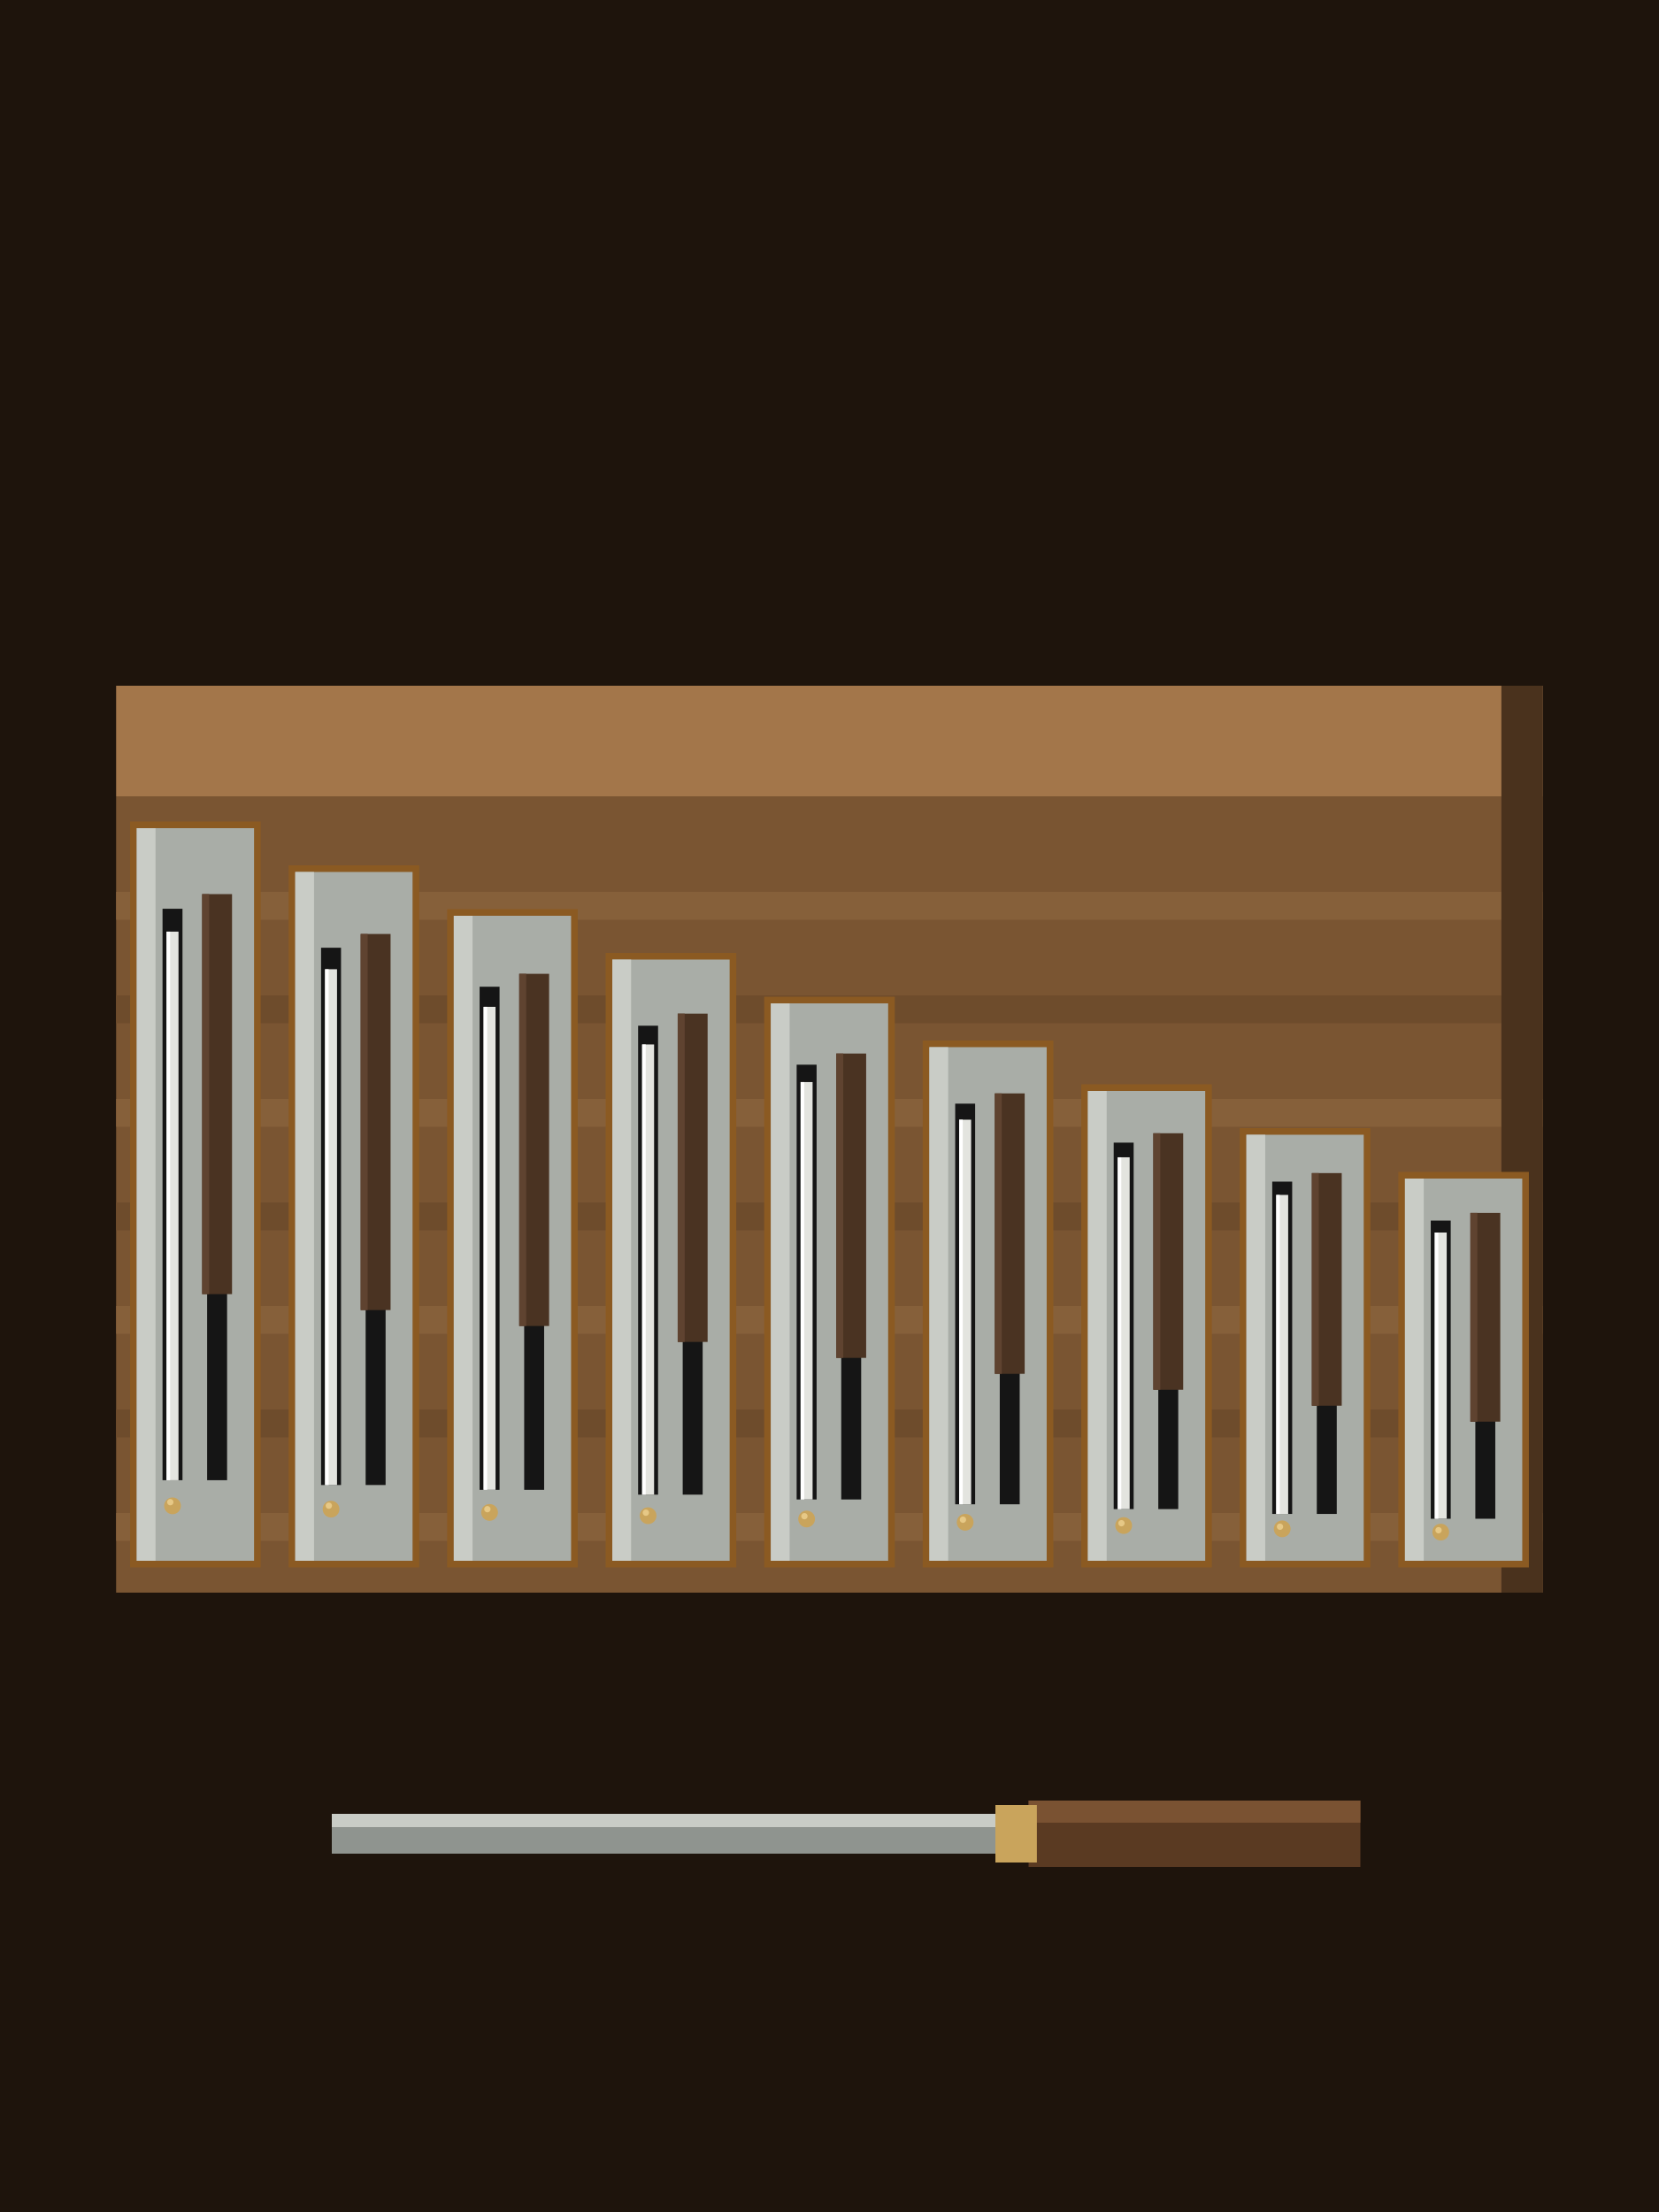
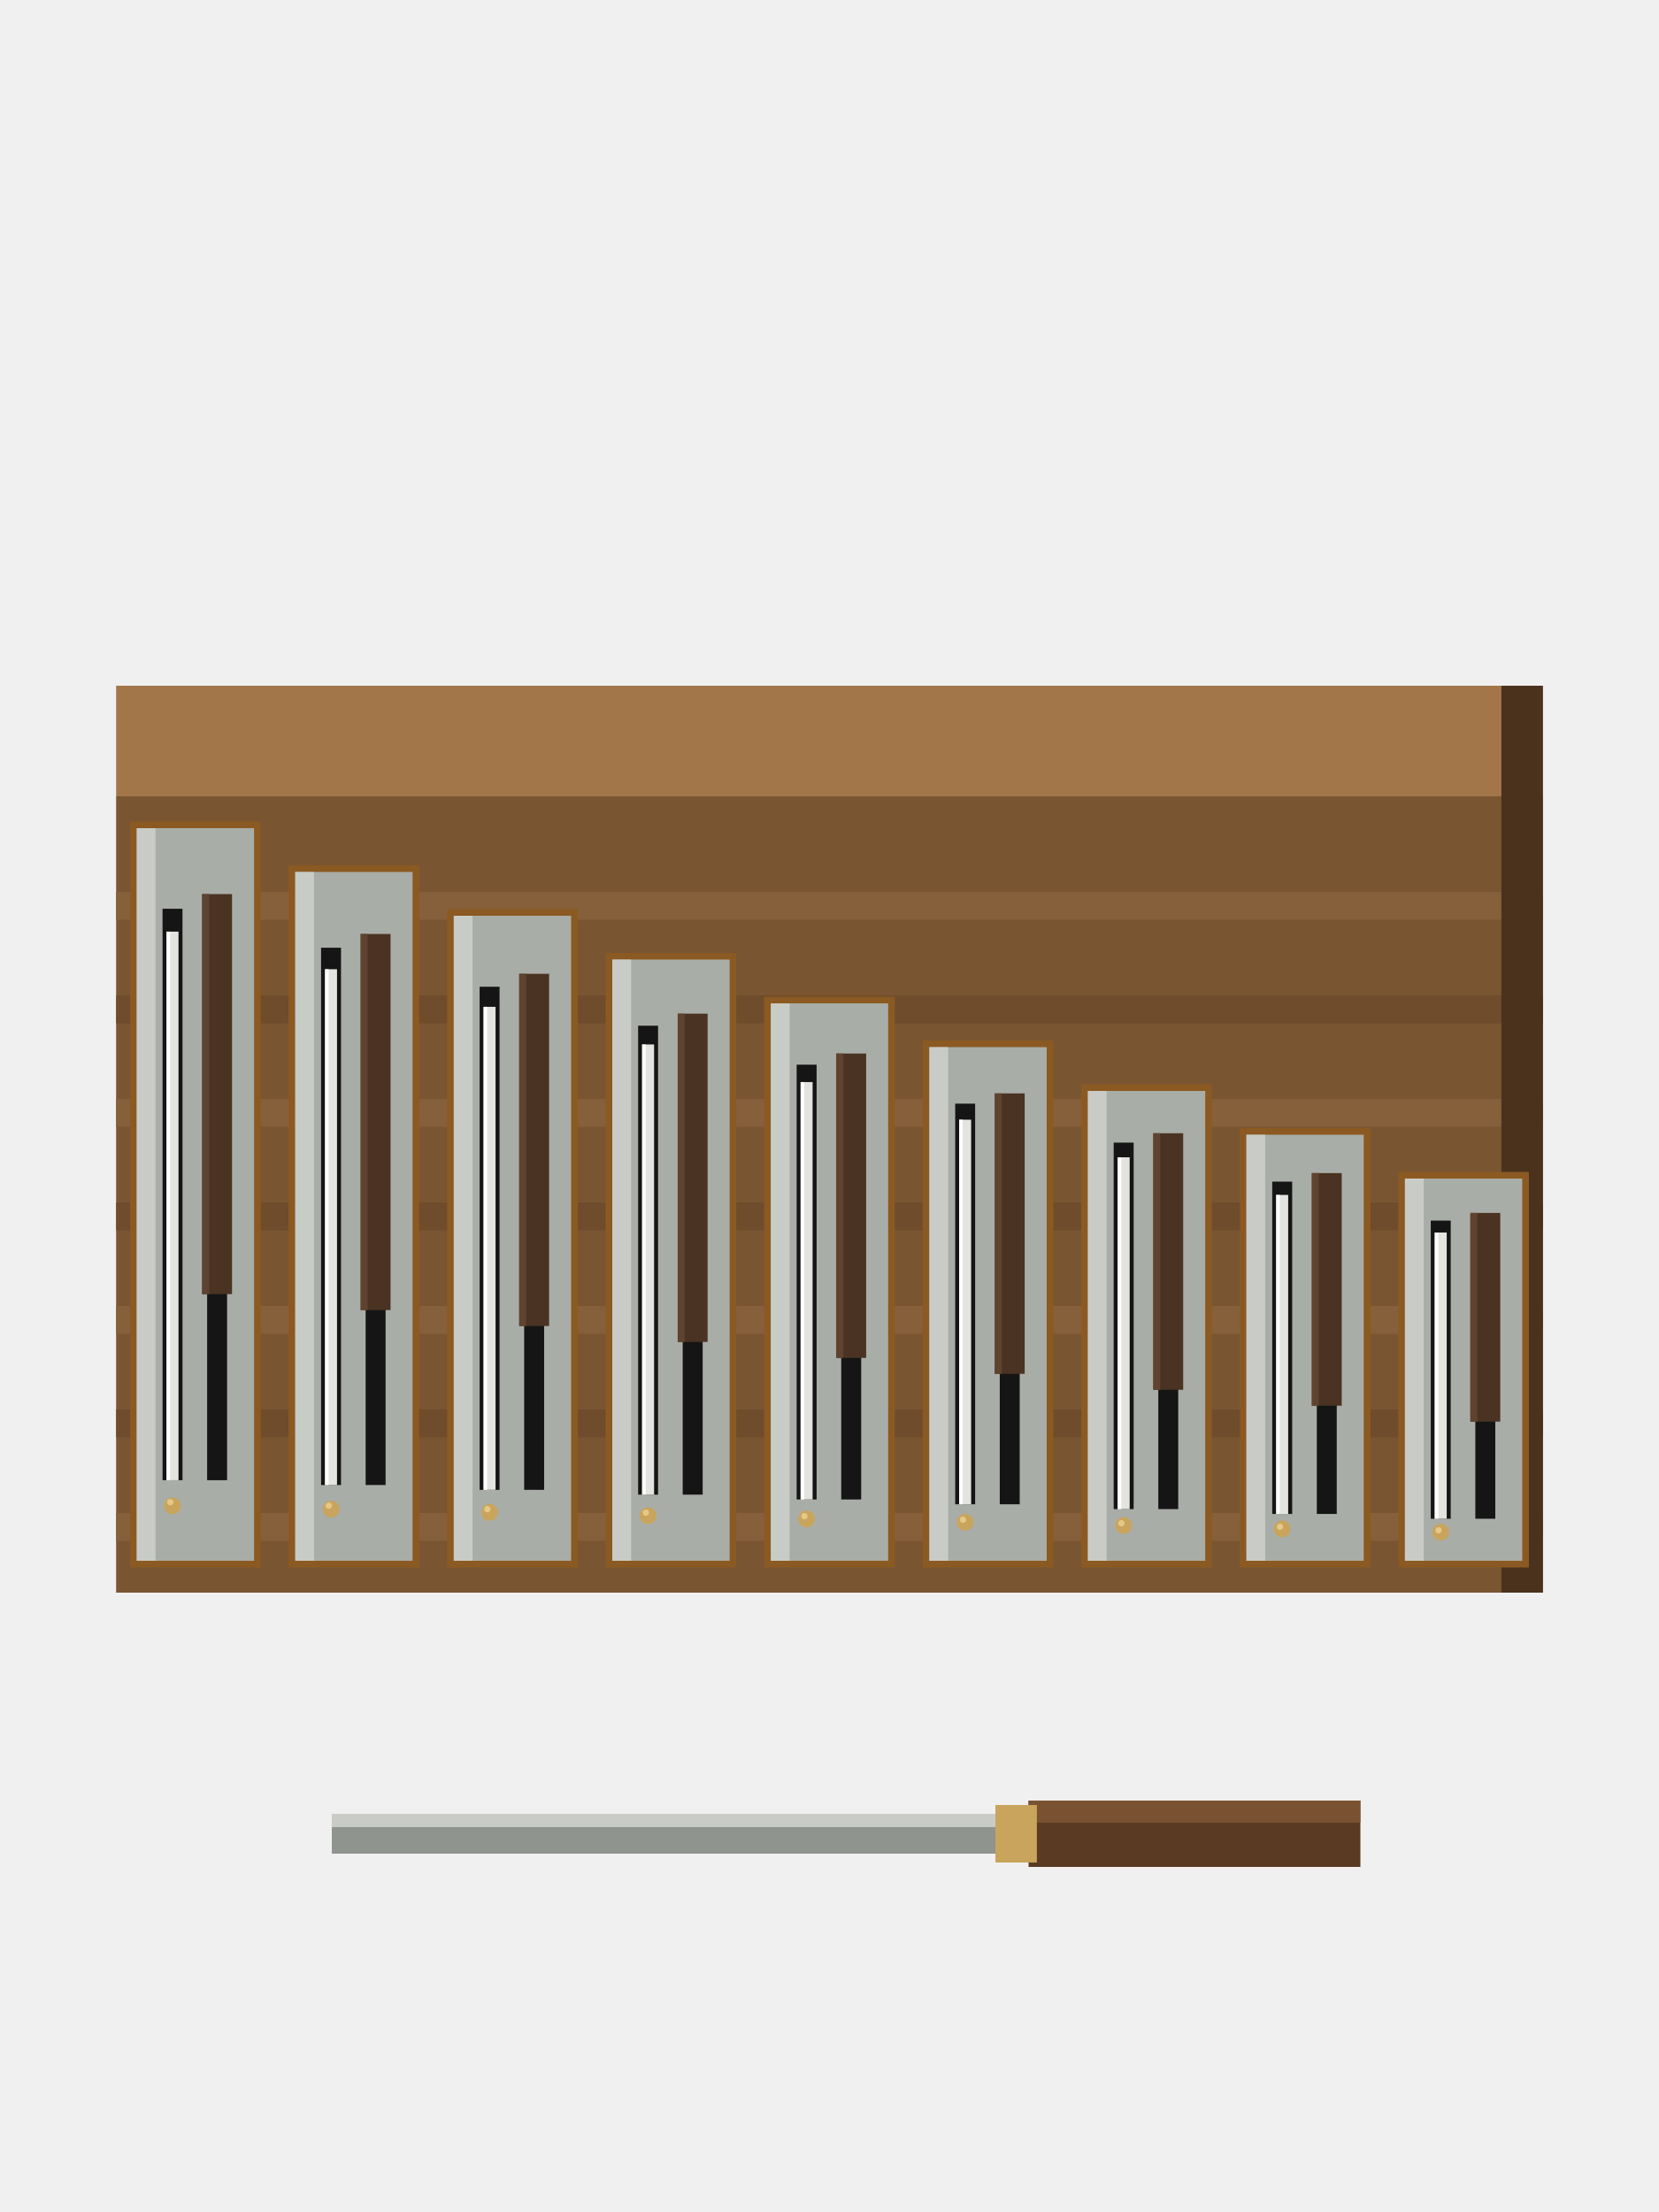
<svg xmlns="http://www.w3.org/2000/svg" viewBox="0 0 750 1000" width="750" height="1000" role="img">
-   <rect x="0" y="0" width="750" height="1000" fill="#1e140c" />
  <rect x="52.5" y="310" width="645" height="50" fill="#a3764a" />
  <rect x="52.5" y="360" width="645" height="360" fill="#7a5532" />
  <rect x="52.5" y="403.2" width="645" height="12.6" fill="#86603a" />
  <rect x="52.5" y="450" width="645" height="12.6" fill="#6e4c2c" />
  <rect x="52.5" y="496.8" width="645" height="12.6" fill="#86603a" />
  <rect x="52.5" y="543.6" width="645" height="12.6" fill="#6e4c2c" />
  <rect x="52.5" y="590.4" width="645" height="12.6" fill="#86603a" />
  <rect x="52.5" y="637.2" width="645" height="12.6" fill="#6e4c2c" />
  <rect x="52.5" y="684" width="645" height="12.6" fill="#86603a" />
  <rect x="678.75" y="310" width="18.75" height="410" fill="#4a321d" />
  <rect x="58.82" y="371.4" width="59.03" height="337.2" fill="#8b5a22" />
  <rect x="61.82" y="374.4" width="53.03" height="331.2" fill="#a9ada7" />
  <rect x="61.82" y="374.4" width="8.49" height="331.2" fill="#c9ccc6" />
  <rect x="73.48" y="410.83" width="9.02" height="258.34" fill="#151515" />
  <rect x="75.29" y="421.17" width="5.41" height="248" fill="#e3e4df" />
  <rect x="75.29" y="421.17" width="1.62" height="248" fill="#ffffff" />
  <circle cx="77.99" cy="680.76" r="3.79" fill="#c9a45c" />
  <circle cx="76.99" cy="679.1" r="1.44" fill="#e6c886" />
  <rect x="93.64" y="410.83" width="9.02" height="258.34" fill="#151515" />
  <rect x="91.38" y="404.21" width="13.52" height="180.84" fill="#4a3322" />
  <rect x="91.38" y="404.21" width="3.16" height="180.84" fill="#5f4330" />
  <rect x="130.48" y="391.2" width="59.03" height="317.4" fill="#8b5a22" />
  <rect x="133.48" y="394.2" width="53.03" height="311.4" fill="#a9ada7" />
  <rect x="133.48" y="394.2" width="8.49" height="311.4" fill="#c9ccc6" />
  <rect x="145.15" y="428.45" width="9.02" height="242.89" fill="#151515" />
  <rect x="146.95" y="438.17" width="5.41" height="233.18" fill="#e3e4df" />
  <rect x="146.95" y="438.17" width="1.62" height="233.18" fill="#ffffff" />
  <circle cx="149.66" cy="682.25" r="3.79" fill="#c9a45c" />
  <circle cx="148.66" cy="680.69" r="1.44" fill="#e6c886" />
  <rect x="165.3" y="428.45" width="9.02" height="242.89" fill="#151515" />
  <rect x="163.05" y="422.23" width="13.52" height="170.02" fill="#4a3322" />
  <rect x="163.05" y="422.23" width="3.16" height="170.02" fill="#5f4330" />
  <rect x="202.15" y="411" width="59.03" height="297.6" fill="#8b5a22" />
  <rect x="205.15" y="414" width="53.03" height="291.6" fill="#a9ada7" />
  <rect x="205.15" y="414" width="8.49" height="291.6" fill="#c9ccc6" />
  <rect x="216.82" y="446.08" width="9.02" height="227.45" fill="#151515" />
  <rect x="218.62" y="455.17" width="5.41" height="218.35" fill="#e3e4df" />
  <rect x="218.62" y="455.17" width="1.62" height="218.35" fill="#ffffff" />
  <circle cx="221.33" cy="683.73" r="3.79" fill="#c9a45c" />
  <circle cx="220.33" cy="682.27" r="1.44" fill="#e6c886" />
  <rect x="236.97" y="446.08" width="9.02" height="227.45" fill="#151515" />
  <rect x="234.72" y="440.24" width="13.52" height="159.21" fill="#4a3322" />
  <rect x="234.72" y="440.24" width="3.16" height="159.21" fill="#5f4330" />
  <rect x="273.82" y="430.8" width="59.03" height="277.8" fill="#8b5a22" />
  <rect x="276.82" y="433.8" width="53.03" height="271.8" fill="#a9ada7" />
  <rect x="276.82" y="433.8" width="8.49" height="271.8" fill="#c9ccc6" />
  <rect x="288.48" y="463.7" width="9.02" height="212" fill="#151515" />
  <rect x="290.29" y="472.18" width="5.41" height="203.52" fill="#e3e4df" />
  <rect x="290.29" y="472.18" width="1.62" height="203.52" fill="#ffffff" />
  <circle cx="292.99" cy="685.22" r="3.79" fill="#c9a45c" />
  <circle cx="291.99" cy="683.86" r="1.44" fill="#e6c886" />
  <rect x="308.64" y="463.7" width="9.02" height="212" fill="#151515" />
  <rect x="306.38" y="458.26" width="13.52" height="148.4" fill="#4a3322" />
  <rect x="306.38" y="458.26" width="3.16" height="148.4" fill="#5f4330" />
  <rect x="345.48" y="450.6" width="59.03" height="258" fill="#8b5a22" />
  <rect x="348.48" y="453.6" width="53.03" height="252" fill="#a9ada7" />
  <rect x="348.48" y="453.6" width="8.49" height="252" fill="#c9ccc6" />
  <rect x="360.15" y="481.32" width="9.02" height="196.56" fill="#151515" />
  <rect x="361.95" y="489.18" width="5.41" height="188.7" fill="#e3e4df" />
  <rect x="361.95" y="489.18" width="1.62" height="188.7" fill="#ffffff" />
  <circle cx="364.66" cy="686.7" r="3.79" fill="#c9a45c" />
  <circle cx="363.66" cy="685.44" r="1.44" fill="#e6c886" />
  <rect x="380.3" y="481.32" width="9.02" height="196.56" fill="#151515" />
  <rect x="378.05" y="476.28" width="13.52" height="137.59" fill="#4a3322" />
  <rect x="378.05" y="476.28" width="3.16" height="137.59" fill="#5f4330" />
  <rect x="417.15" y="470.4" width="59.03" height="238.2" fill="#8b5a22" />
  <rect x="420.15" y="473.4" width="53.03" height="232.2" fill="#a9ada7" />
  <rect x="420.15" y="473.4" width="8.49" height="232.2" fill="#c9ccc6" />
  <rect x="431.82" y="498.94" width="9.02" height="181.12" fill="#151515" />
  <rect x="433.62" y="506.19" width="5.41" height="173.87" fill="#e3e4df" />
  <rect x="433.62" y="506.19" width="1.62" height="173.87" fill="#ffffff" />
  <circle cx="436.33" cy="688.19" r="3.79" fill="#c9a45c" />
  <circle cx="435.33" cy="687.02" r="1.44" fill="#e6c886" />
  <rect x="451.97" y="498.94" width="9.02" height="181.12" fill="#151515" />
  <rect x="449.72" y="494.3" width="13.52" height="126.78" fill="#4a3322" />
  <rect x="449.72" y="494.3" width="3.16" height="126.78" fill="#5f4330" />
  <rect x="488.82" y="490.2" width="59.03" height="218.4" fill="#8b5a22" />
  <rect x="491.82" y="493.2" width="53.03" height="212.4" fill="#a9ada7" />
  <rect x="491.82" y="493.2" width="8.49" height="212.4" fill="#c9ccc6" />
  <rect x="503.48" y="516.56" width="9.02" height="165.67" fill="#151515" />
  <rect x="505.29" y="523.19" width="5.41" height="159.05" fill="#e3e4df" />
  <rect x="505.29" y="523.19" width="1.62" height="159.05" fill="#ffffff" />
  <circle cx="507.99" cy="689.67" r="3.79" fill="#c9a45c" />
  <circle cx="506.99" cy="688.61" r="1.44" fill="#e6c886" />
  <rect x="523.64" y="516.56" width="9.02" height="165.67" fill="#151515" />
  <rect x="521.38" y="512.32" width="13.52" height="115.97" fill="#4a3322" />
  <rect x="521.38" y="512.32" width="3.16" height="115.97" fill="#5f4330" />
  <rect x="560.48" y="510" width="59.03" height="198.6" fill="#8b5a22" />
  <rect x="563.48" y="513" width="53.03" height="192.6" fill="#a9ada7" />
  <rect x="563.48" y="513" width="8.49" height="192.6" fill="#c9ccc6" />
  <rect x="575.15" y="534.19" width="9.02" height="150.23" fill="#151515" />
  <rect x="576.95" y="540.2" width="5.41" height="144.22" fill="#e3e4df" />
  <rect x="576.95" y="540.2" width="1.62" height="144.22" fill="#ffffff" />
  <circle cx="579.66" cy="691.16" r="3.79" fill="#c9a45c" />
  <circle cx="578.66" cy="690.19" r="1.44" fill="#e6c886" />
  <rect x="595.3" y="534.19" width="9.02" height="150.23" fill="#151515" />
  <rect x="593.05" y="530.33" width="13.52" height="105.16" fill="#4a3322" />
  <rect x="593.05" y="530.33" width="3.16" height="105.16" fill="#5f4330" />
  <rect x="632.15" y="529.8" width="59.03" height="178.8" fill="#8b5a22" />
  <rect x="635.15" y="532.8" width="53.03" height="172.8" fill="#a9ada7" />
  <rect x="635.15" y="532.8" width="8.49" height="172.8" fill="#c9ccc6" />
  <rect x="646.82" y="551.81" width="9.02" height="134.78" fill="#151515" />
  <rect x="648.62" y="557.2" width="5.41" height="129.39" fill="#e3e4df" />
  <rect x="648.62" y="557.2" width="1.62" height="129.39" fill="#ffffff" />
  <circle cx="651.33" cy="692.64" r="3.79" fill="#c9a45c" />
  <circle cx="650.33" cy="691.78" r="1.44" fill="#e6c886" />
  <rect x="666.97" y="551.81" width="9.02" height="134.78" fill="#151515" />
  <rect x="664.72" y="548.35" width="13.52" height="94.35" fill="#4a3322" />
  <rect x="664.72" y="548.35" width="3.16" height="94.35" fill="#5f4330" />
  <rect x="150" y="820" width="315" height="18" fill="#8f948f" />
  <rect x="150" y="820" width="315" height="6" fill="#c9ccc6" />
  <rect x="465" y="814" width="150" height="30" fill="#5a3a22" />
  <rect x="465" y="814" width="150" height="10" fill="#7a5232" />
  <rect x="450" y="816" width="18.75" height="26" fill="#c9a45c" />
</svg>
